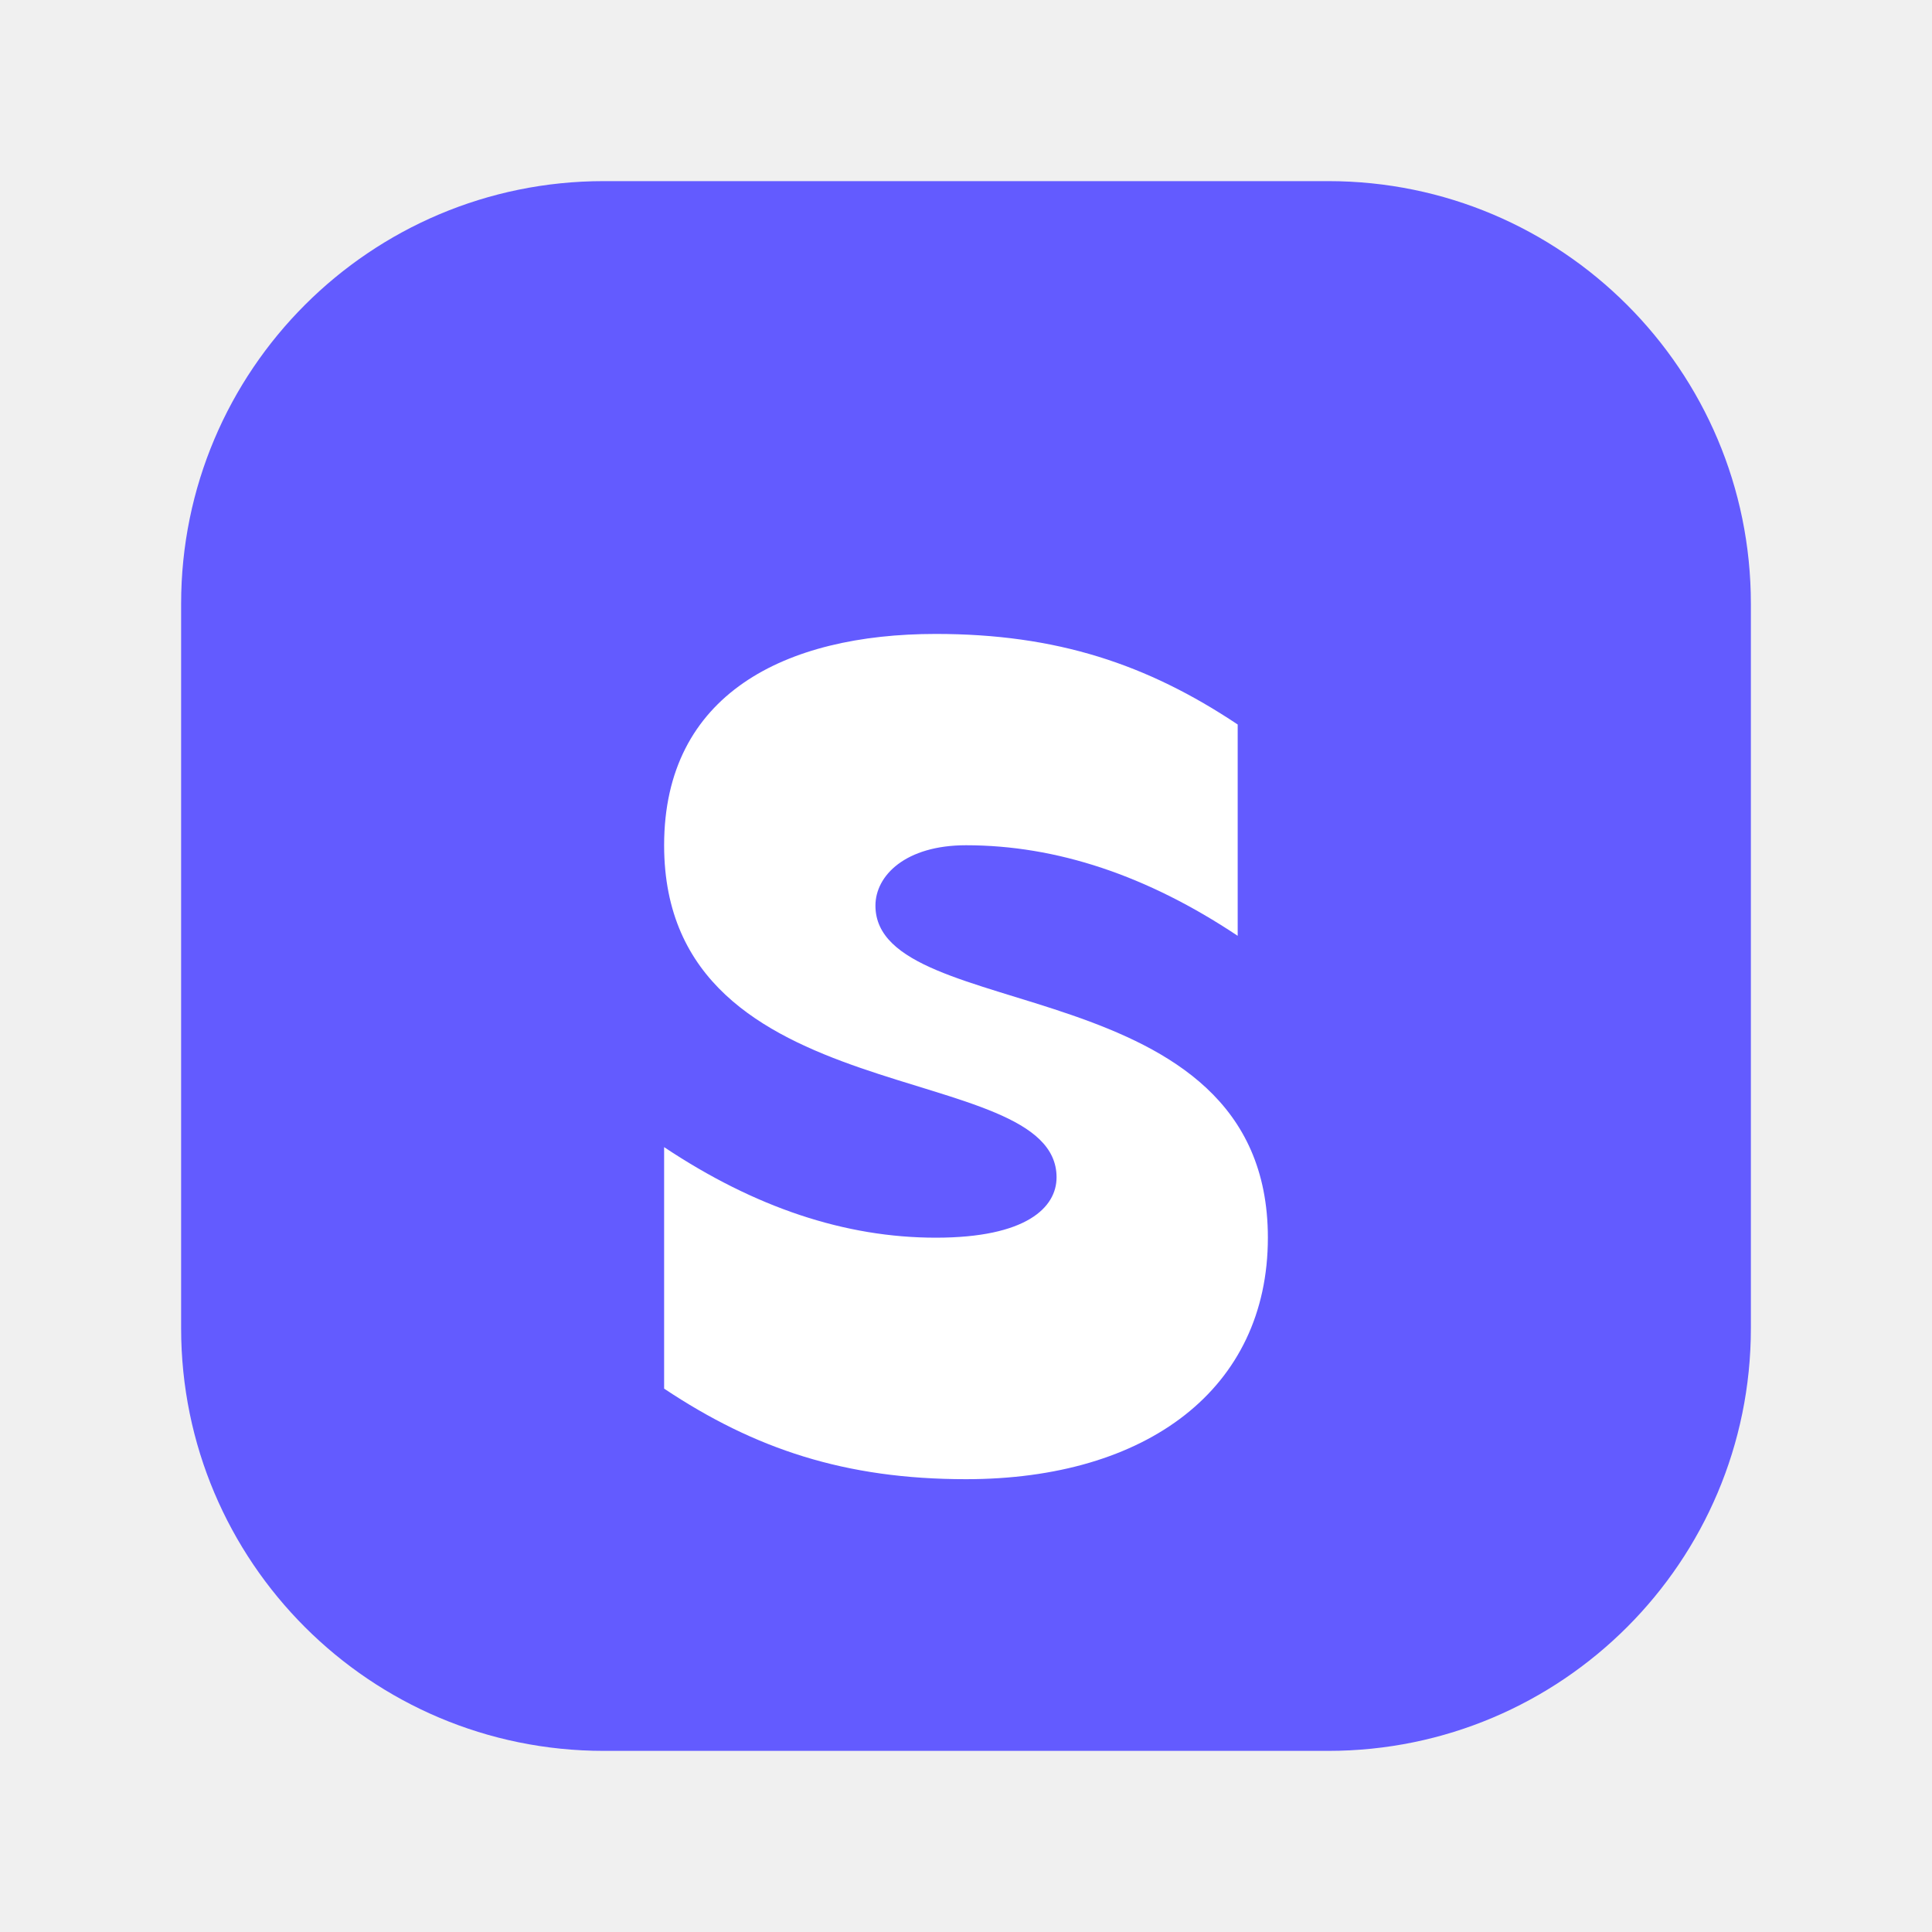
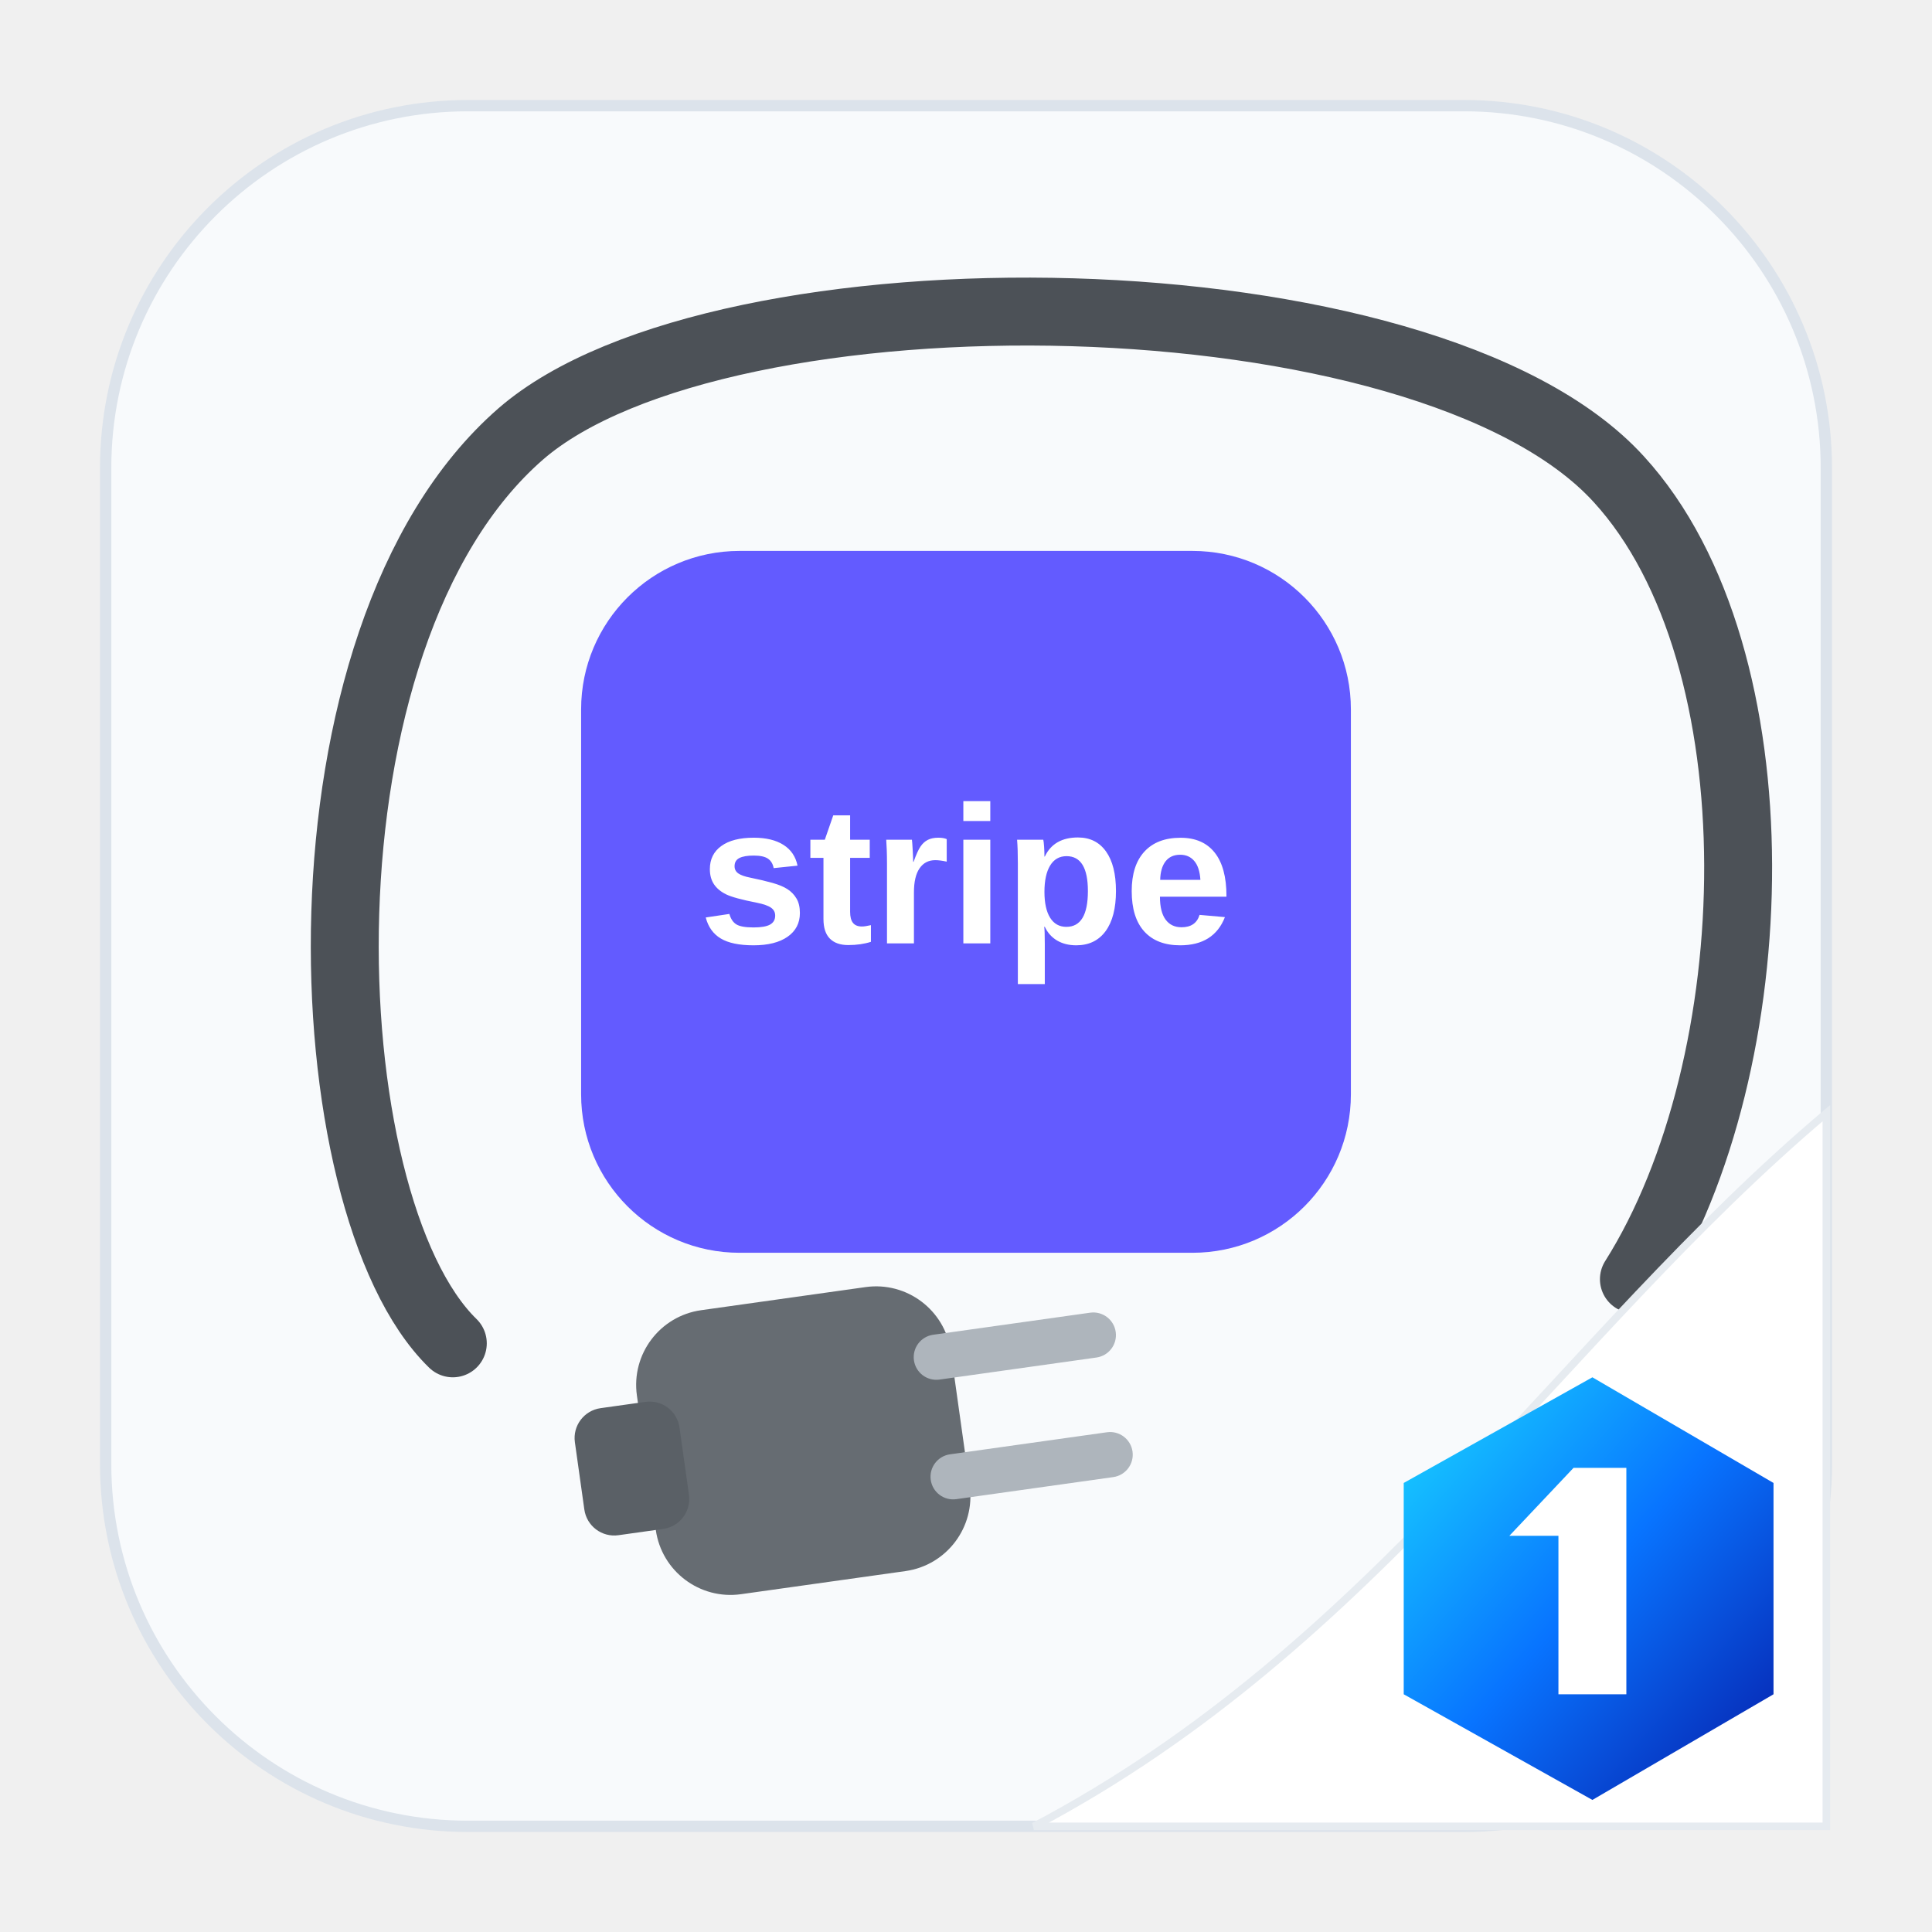
- <svg xmlns="http://www.w3.org/2000/svg" viewBox="0 0 64 64">
-   <rect x="6" y="6" width="52" height="52" rx="14" fill="#635BFF" />
-   <path d="M41 24c-3-2-6-3-10-3-5 0-9 2-9 7 0 9 13 7 13 11 0 1-1 2-4 2-3 0-6-1-9-3v8c3 2 6 3 10 3 6 0 10-3 10-8 0-9-13-7-13-11 0-1 1-2 3-2 3 0 6 1 9 3z" fill="#fff" />
+ <svg xmlns="http://www.w3.org/2000/svg" viewBox="0 0 512 512">
+   <defs>
+     <linearGradient id="one" x1="0" y1="0" x2="1" y2="1">
+       <stop stop-color="#19d8ff" />
+       <stop offset=".5" stop-color="#0874ff" />
+       <stop offset="1" stop-color="#071ca8" />
+     </linearGradient>
+   </defs>
+   <rect x="28" y="28" width="456" height="456" rx="96" fill="#f8fafc" stroke="#dce3eb" stroke-width="3" />
+   <path d="M120 356C82 319 76 169 138 115c53-46 240-44 291 12 43 47 40 155 4 212" fill="none" stroke="#4c5157" stroke-width="18" stroke-linecap="round" />
+   <rect x="154" y="146" width="204" height="186" rx="42" fill="#635BFF" />
+   <text x="256" y="250" text-anchor="middle" font-family="Arial,Helvetica,sans-serif" font-size="52" font-weight="800" fill="#fff">stripe</text>
+   <g transform="translate(166 350) rotate(-8)">
+     <rect width="84" height="76" rx="20" fill="#666c72" />
+     <rect x="-18" y="22" width="28" height="34" rx="8" fill="#5a6066" />
+     <rect x="74" y="15" width="54" height="12" rx="6" fill="#aeb5bc" />
+     <rect x="74" y="47" width="54" height="12" rx="6" fill="#aeb5bc" />
+   </g>
+   <path d="M274 484C365 436 413 355 484 295V484Z" fill="#fff" stroke="#e6ebf0" stroke-width="2" />
+   <g transform="translate(372 365)">
+     <path d="M50 0 98 28v56L50 112 0 84V28Z" fill="url(#one)" />
+     <path d="M45 24 28 42h13v42h18V24Z" fill="#fff" />
+   </g>
</svg>
